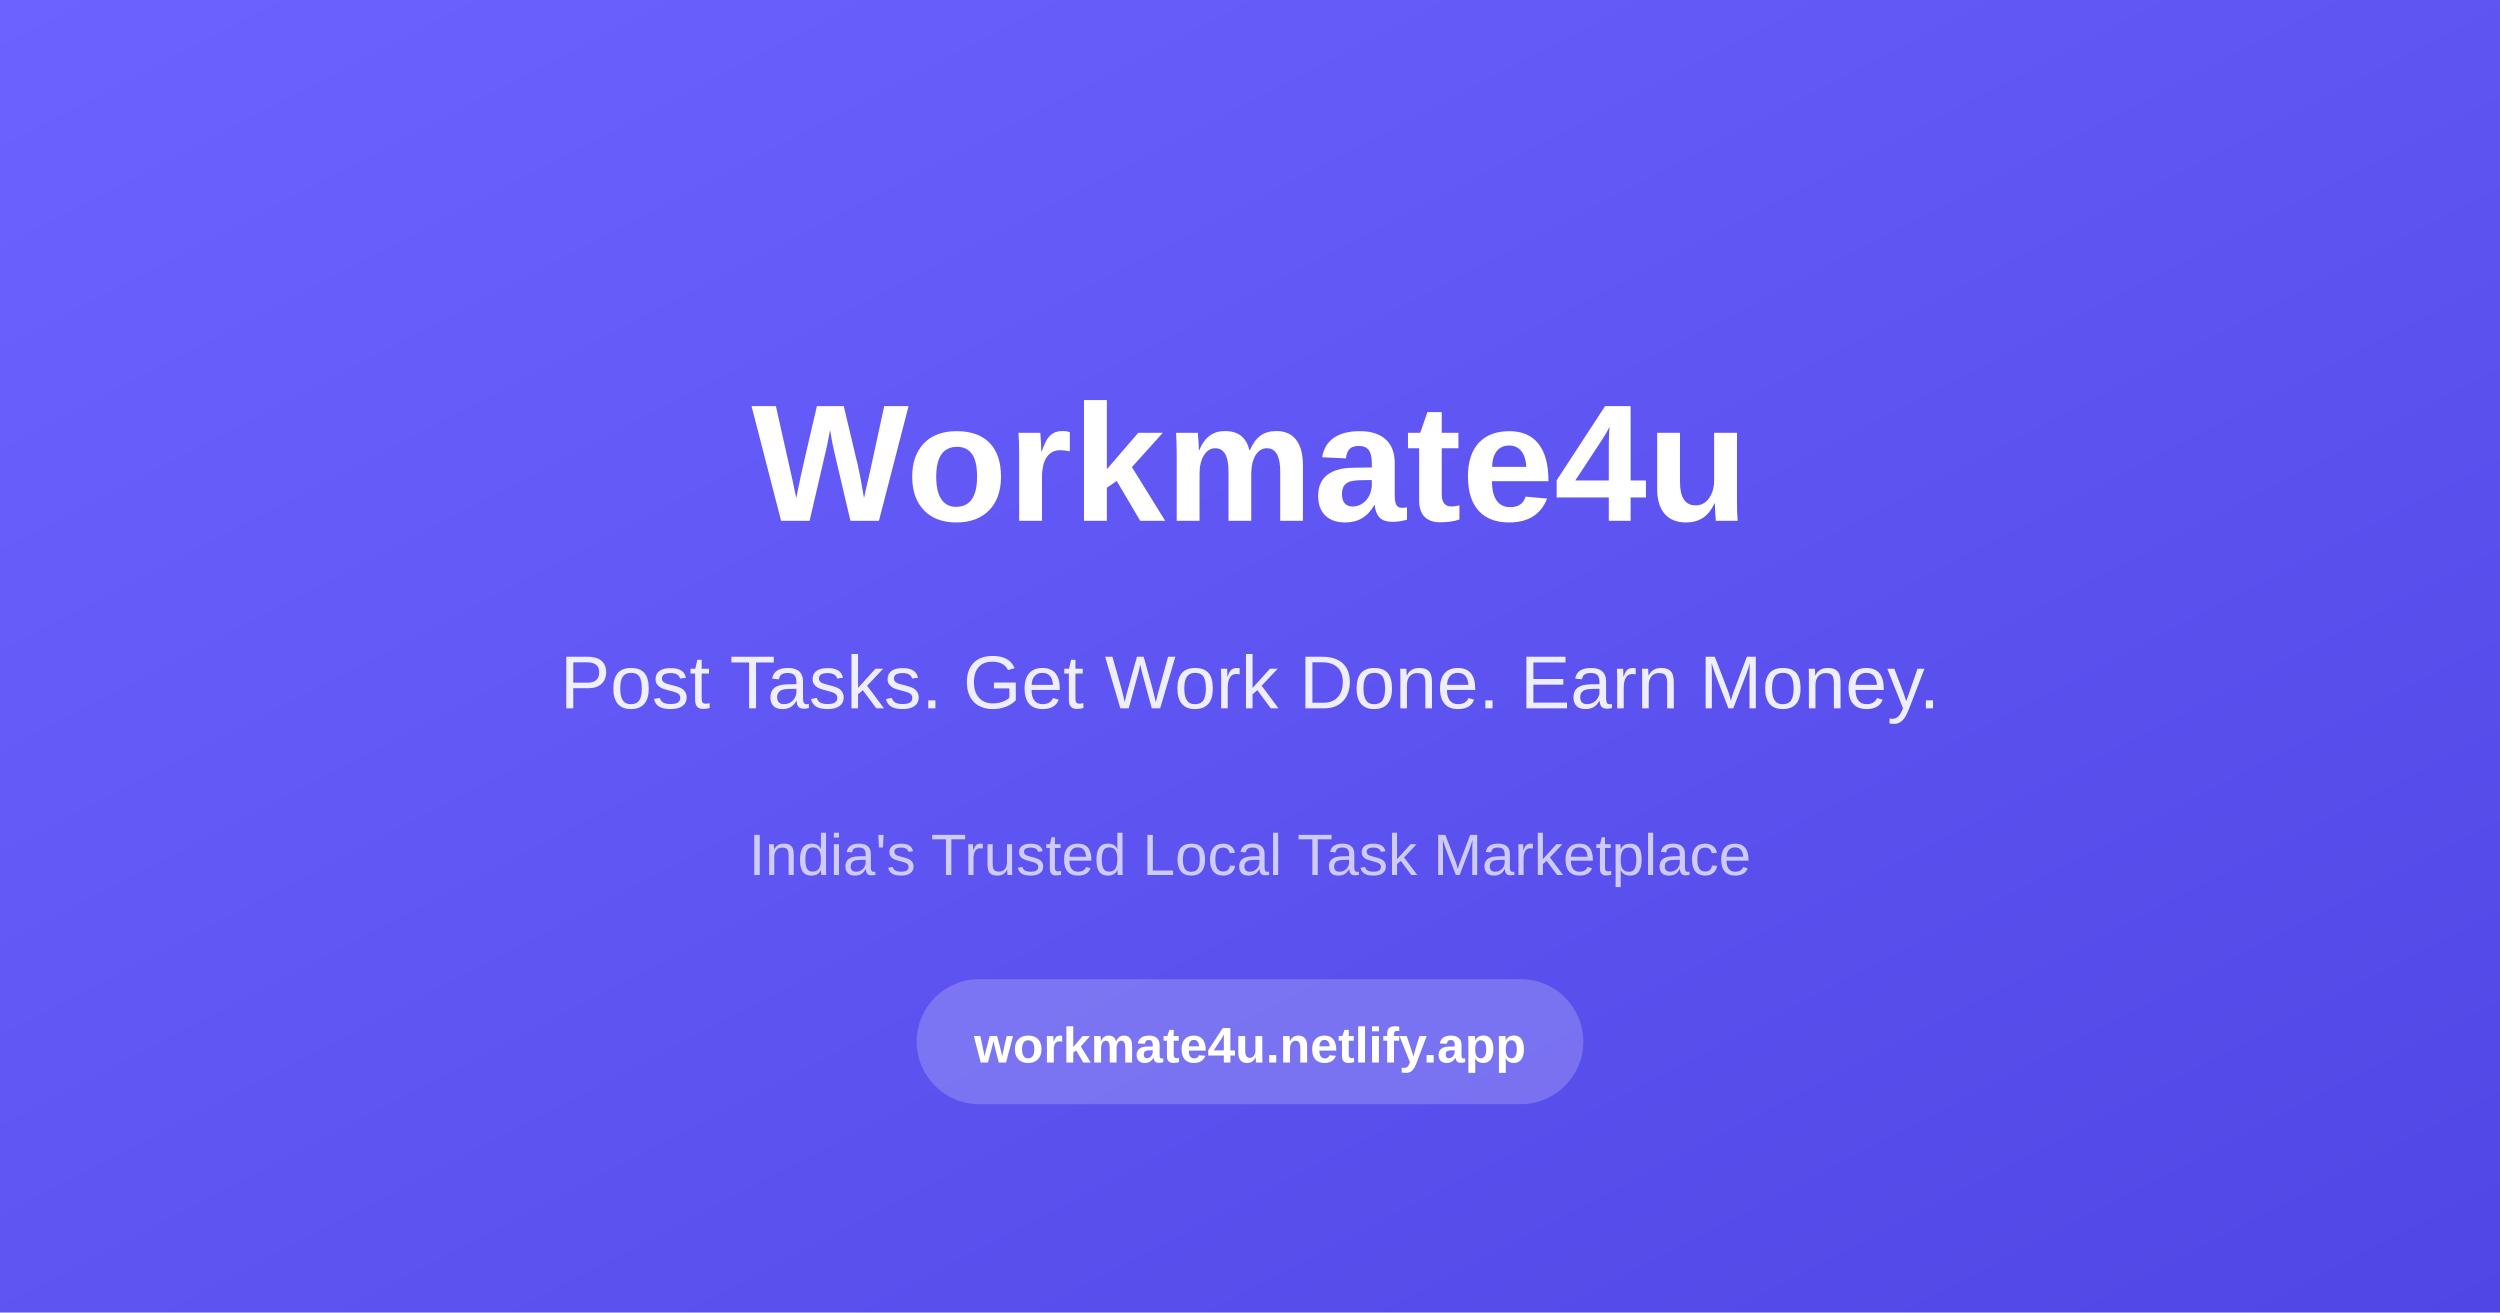
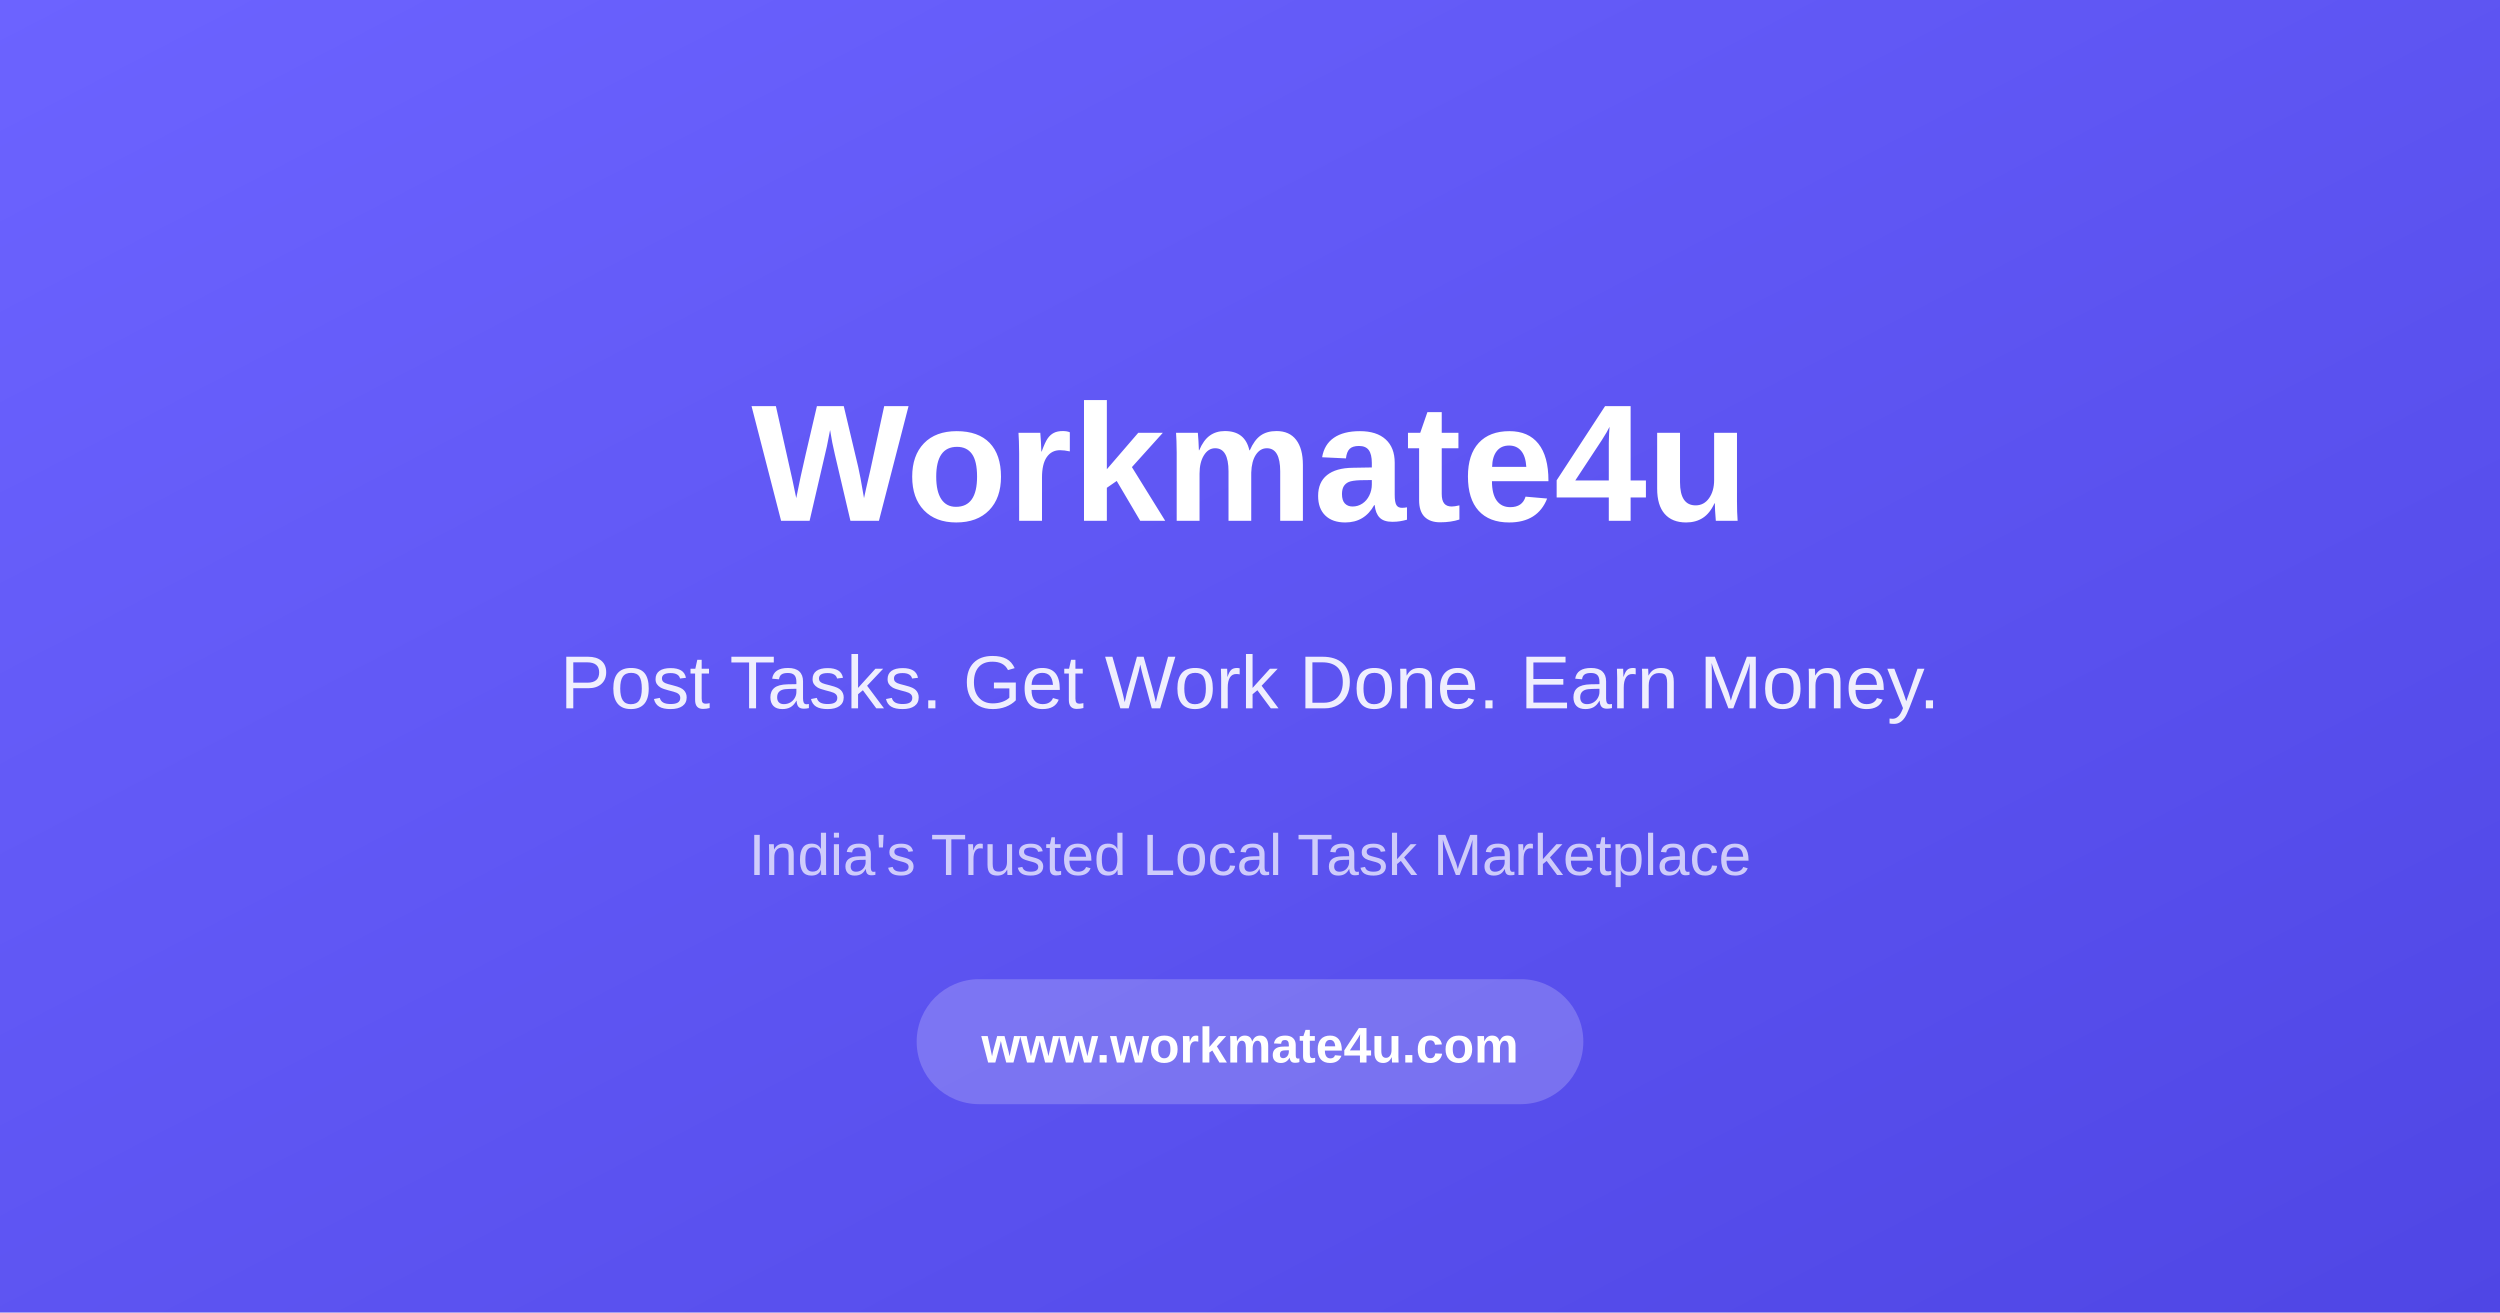
<svg xmlns="http://www.w3.org/2000/svg" width="1200" height="630" viewBox="0 0 1200 630">
  <defs>
    <linearGradient id="bg" x1="0%" y1="0%" x2="100%" y2="100%">
      <stop offset="0%" style="stop-color:#6C63FF;stop-opacity:1" />
      <stop offset="100%" style="stop-color:#4F46E5;stop-opacity:1" />
    </linearGradient>
  </defs>
  <rect width="1200" height="630" fill="url(#bg)" rx="0" />
  <text x="600" y="250" font-family="Arial, Helvetica, sans-serif" font-size="80" font-weight="bold" fill="white" text-anchor="middle">Workmate4u</text>
  <text x="600" y="340" font-family="Arial, Helvetica, sans-serif" font-size="36" fill="rgba(255,255,255,0.9)" text-anchor="middle">Post Tasks. Get Work Done. Earn Money.</text>
  <text x="600" y="420" font-family="Arial, Helvetica, sans-serif" font-size="28" fill="rgba(255,255,255,0.7)" text-anchor="middle">India's Trusted Local Task Marketplace</text>
  <rect x="440" y="470" width="320" height="60" rx="30" fill="white" fill-opacity="0.2" />
-   <text x="600" y="510" font-family="Arial, Helvetica, sans-serif" font-size="24" font-weight="600" fill="white" text-anchor="middle">workmate4u.netlify.app</text>
+   <text x="600" y="510" font-family="Arial, Helvetica, sans-serif" font-size="24" font-weight="600" fill="white" text-anchor="middle">www.workmate4u.com</text>
</svg>
